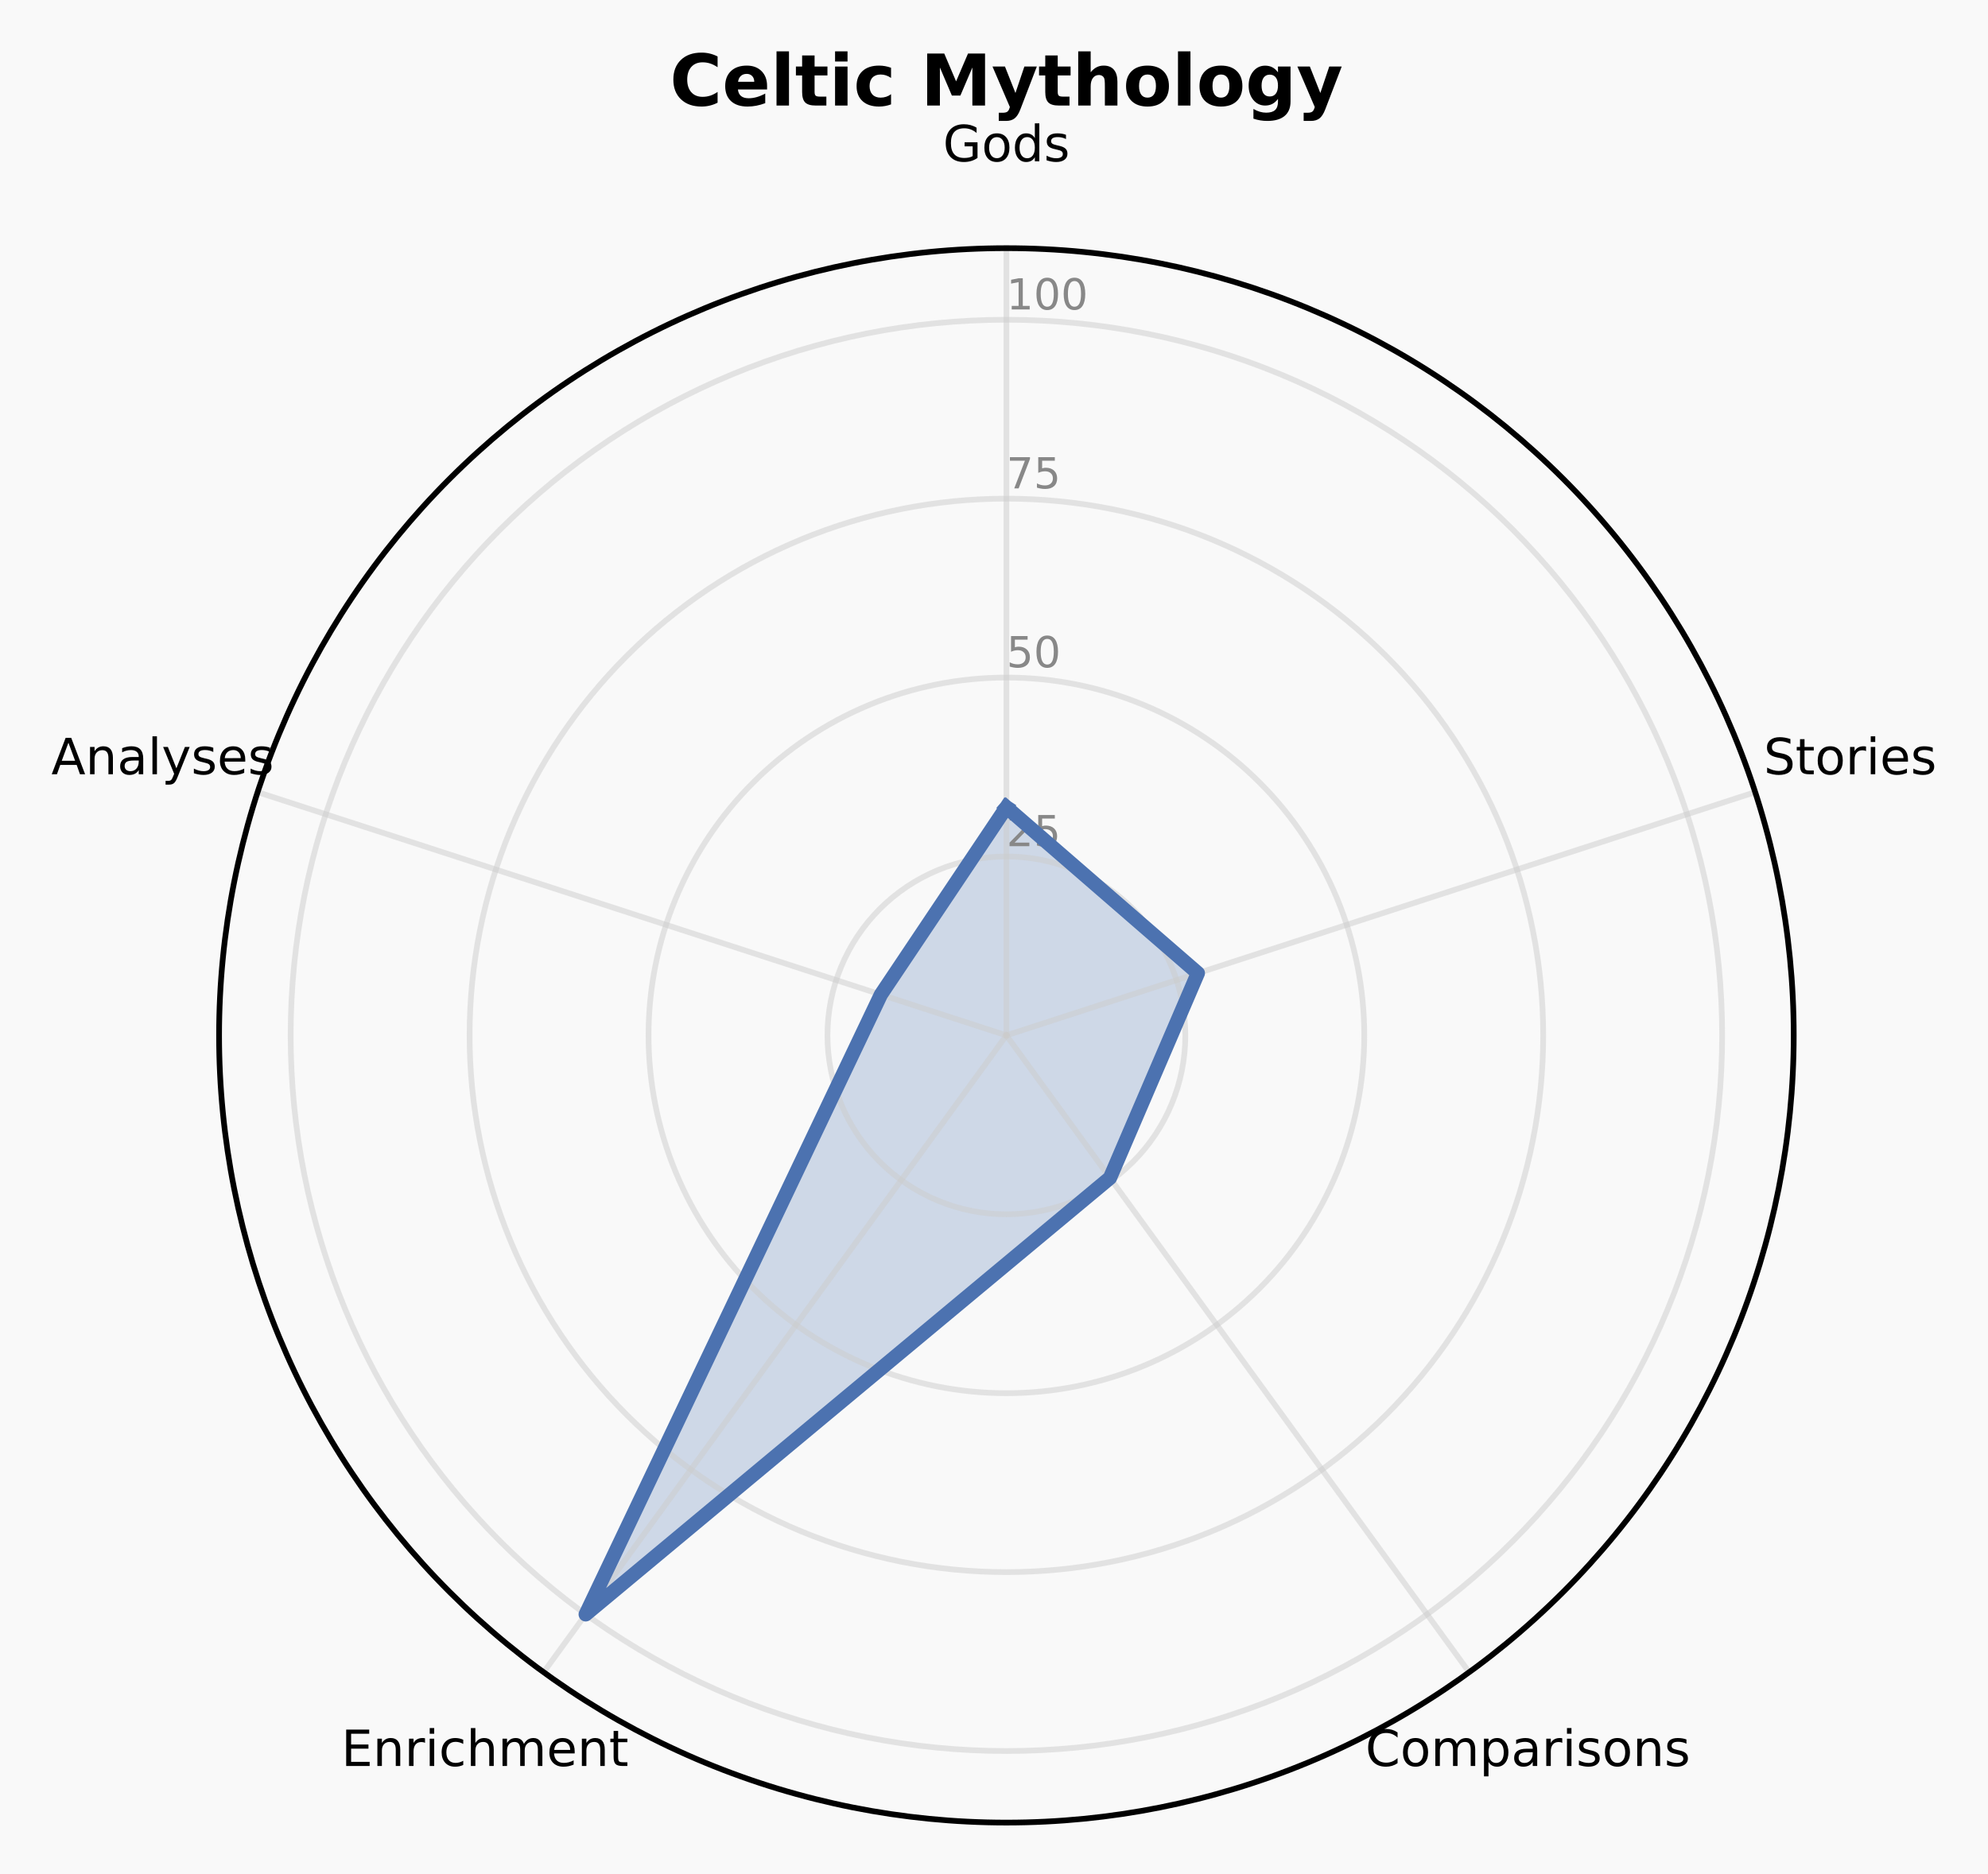
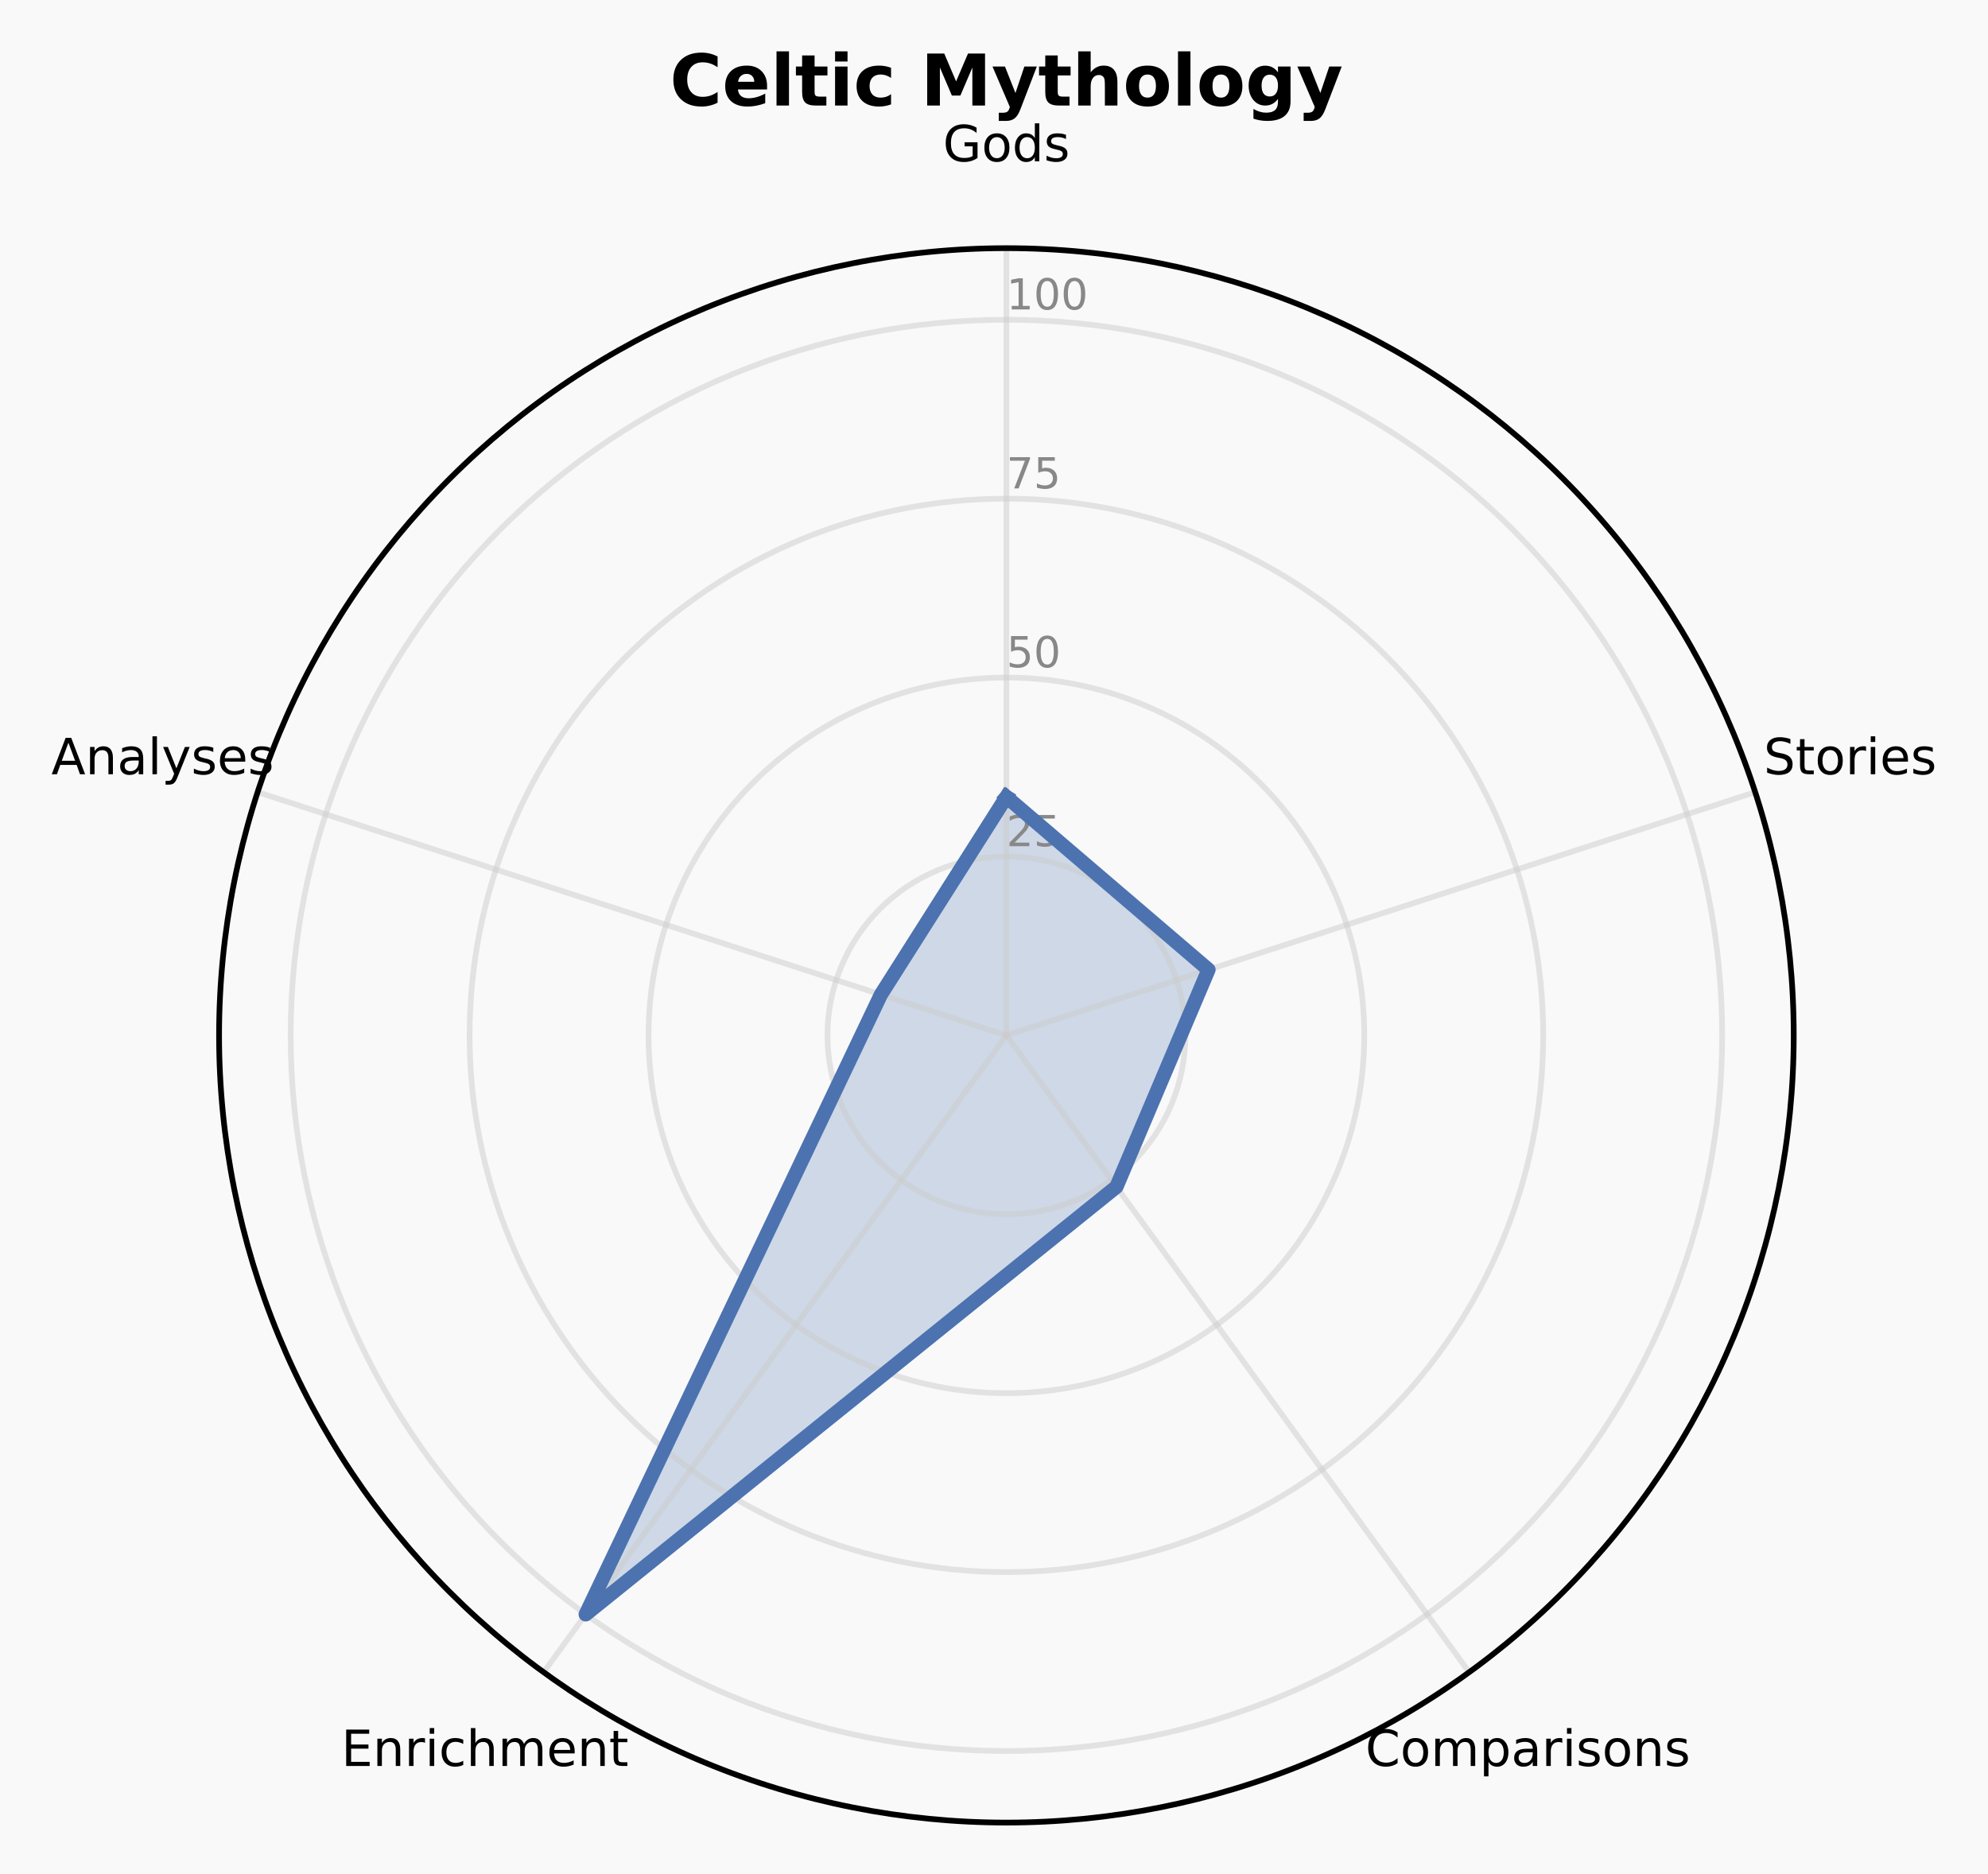
<svg xmlns="http://www.w3.org/2000/svg" xmlns:xlink="http://www.w3.org/1999/xlink" width="278.709pt" height="262.758pt" viewBox="0 0 278.709 262.758" version="1.1">
  <defs>
    <style type="text/css">*{stroke-linejoin: round; stroke-linecap: butt}</style>
  </defs>
  <g id="figure_1">
    <g id="patch_1">
      <path d="M 0 262.758  L 278.709 262.758  L 278.709 0  L 0 0  z " style="fill: #f9f9f9" />
    </g>
    <g id="axes_1">
      <g id="patch_2">
        <path d="M 251.473 145.178  C 251.473 130.683 248.618 116.329 243.071 102.938  C 237.524 89.546 229.393 77.377 219.143 67.128  C 208.894 56.878 196.725 48.748 183.334 43.201  C 169.942 37.654 155.588 34.798 141.093 34.798  C 126.598 34.798 112.244 37.654 98.853 43.201  C 85.461 48.748 73.293 56.878 63.043 67.128  C 52.794 77.377 44.663 89.546 39.116 102.938  C 33.569 116.329 30.714 130.683 30.714 145.178  C 30.714 159.673 33.569 174.027 39.116 187.418  C 44.663 200.81 52.794 212.979 63.043 223.228  C 73.293 233.478 85.461 241.609 98.853 247.155  C 112.244 252.702 126.598 255.558 141.093 255.558  C 155.588 255.558 169.942 252.702 183.334 247.155  C 196.725 241.609 208.894 233.478 219.143 223.228  C 229.393 212.979 237.524 200.81 243.071 187.418  C 248.618 174.027 251.473 159.673 251.473 145.178  M 141.093 145.178  C 141.093 145.178 141.093 145.178 141.093 145.178  C 141.093 145.178 141.093 145.178 141.093 145.178  C 141.093 145.178 141.093 145.178 141.093 145.178  C 141.093 145.178 141.093 145.178 141.093 145.178  C 141.093 145.178 141.093 145.178 141.093 145.178  C 141.093 145.178 141.093 145.178 141.093 145.178  C 141.093 145.178 141.093 145.178 141.093 145.178  C 141.093 145.178 141.093 145.178 141.093 145.178  C 141.093 145.178 141.093 145.178 141.093 145.178  C 141.093 145.178 141.093 145.178 141.093 145.178  C 141.093 145.178 141.093 145.178 141.093 145.178  C 141.093 145.178 141.093 145.178 141.093 145.178  C 141.093 145.178 141.093 145.178 141.093 145.178  C 141.093 145.178 141.093 145.178 141.093 145.178  C 141.093 145.178 141.093 145.178 141.093 145.178  C 141.093 145.178 141.093 145.178 141.093 145.178  z " style="fill: #f9f9f9" />
      </g>
      <g id="patch_3">
-         <path d="M 141.093 113.184  L 167.934 136.457  L 155.612 165.161  L 82.112 226.359  L 123.499 139.461  z " clip-path="url(#p414ce95041)" style="fill: #4c72b0; opacity: 0.25; stroke: #4c72b0; stroke-linejoin: miter" />
+         <path d="M 141.093 111.73  L 169.425 135.972  L 156.519 166.41  L 82.112 226.359  L 123.499 139.461  z " clip-path="url(#pa557918d92)" style="fill: #4c72b0; opacity: 0.25; stroke: #4c72b0; stroke-linejoin: miter" />
      </g>
      <g id="matplotlib.axis_1">
        <g id="xtick_1">
          <g id="line2d_1">
-             <path d="M 141.093 145.178  L 141.093 34.798  " clip-path="url(#p414ce95041)" style="fill: none; stroke: #cccccc; stroke-opacity: 0.5; stroke-width: 0.8; stroke-linecap: square" />
+             <path d="M 141.093 145.178  L 141.093 34.798  " clip-path="url(#pa557918d92)" style="fill: none; stroke: #cccccc; stroke-opacity: 0.5; stroke-width: 0.8; stroke-linecap: square" />
          </g>
          <g id="text_1">
            <g transform="translate(132.1945 22.61707) scale(0.07 -0.07)">
              <defs>
                <path id="DejaVuSans-2a" d="M 3809 666  L 3809 1919  L 2778 1919  L 2778 2438  L 4434 2438  L 4434 434  Q 4069 175 3628 42  Q 3188 -91 2688 -91  Q 1594 -91 976 548  Q 359 1188 359 2328  Q 359 3472 976 4111  Q 1594 4750 2688 4750  Q 3144 4750 3555 4637  Q 3966 4525 4313 4306  L 4313 3634  Q 3963 3931 3569 4081  Q 3175 4231 2741 4231  Q 1884 4231 1454 3753  Q 1025 3275 1025 2328  Q 1025 1384 1454 906  Q 1884 428 2741 428  Q 3075 428 3337 486  Q 3600 544 3809 666  z " transform="scale(0.015625)" />
                <path id="DejaVuSans-52" d="M 1959 3097  Q 1497 3097 1228 2736  Q 959 2375 959 1747  Q 959 1119 1226 758  Q 1494 397 1959 397  Q 2419 397 2687 759  Q 2956 1122 2956 1747  Q 2956 2369 2687 2733  Q 2419 3097 1959 3097  z M 1959 3584  Q 2709 3584 3137 3096  Q 3566 2609 3566 1747  Q 3566 888 3137 398  Q 2709 -91 1959 -91  Q 1206 -91 779 398  Q 353 888 353 1747  Q 353 2609 779 3096  Q 1206 3584 1959 3584  z " transform="scale(0.015625)" />
                <path id="DejaVuSans-47" d="M 2906 2969  L 2906 4863  L 3481 4863  L 3481 0  L 2906 0  L 2906 525  Q 2725 213 2448 61  Q 2172 -91 1784 -91  Q 1150 -91 751 415  Q 353 922 353 1747  Q 353 2572 751 3078  Q 1150 3584 1784 3584  Q 2172 3584 2448 3432  Q 2725 3281 2906 2969  z M 947 1747  Q 947 1113 1208 752  Q 1469 391 1925 391  Q 2381 391 2643 752  Q 2906 1113 2906 1747  Q 2906 2381 2643 2742  Q 2381 3103 1925 3103  Q 1469 3103 1208 2742  Q 947 2381 947 1747  z " transform="scale(0.015625)" />
                <path id="DejaVuSans-56" d="M 2834 3397  L 2834 2853  Q 2591 2978 2328 3040  Q 2066 3103 1784 3103  Q 1356 3103 1142 2972  Q 928 2841 928 2578  Q 928 2378 1081 2264  Q 1234 2150 1697 2047  L 1894 2003  Q 2506 1872 2764 1633  Q 3022 1394 3022 966  Q 3022 478 2636 193  Q 2250 -91 1575 -91  Q 1294 -91 989 -36  Q 684 19 347 128  L 347 722  Q 666 556 975 473  Q 1284 391 1588 391  Q 1994 391 2212 530  Q 2431 669 2431 922  Q 2431 1156 2273 1281  Q 2116 1406 1581 1522  L 1381 1569  Q 847 1681 609 1914  Q 372 2147 372 2553  Q 372 3047 722 3315  Q 1072 3584 1716 3584  Q 2034 3584 2315 3537  Q 2597 3491 2834 3397  z " transform="scale(0.015625)" />
              </defs>
              <use xlink:href="#DejaVuSans-2a" />
              <use xlink:href="#DejaVuSans-52" transform="translate(77.48438 0)" />
              <use xlink:href="#DejaVuSans-47" transform="translate(138.6719 0)" />
              <use xlink:href="#DejaVuSans-56" transform="translate(202.1562 0)" />
            </g>
          </g>
        </g>
        <g id="xtick_2">
          <g id="line2d_2">
-             <path d="M 141.093 145.178  L 246.07 111.069  " clip-path="url(#p414ce95041)" style="fill: none; stroke: #cccccc; stroke-opacity: 0.5; stroke-width: 0.8; stroke-linecap: square" />
+             <path d="M 141.093 145.178  L 246.07 111.069  " clip-path="url(#pa557918d92)" style="fill: none; stroke: #cccccc; stroke-opacity: 0.5; stroke-width: 0.8; stroke-linecap: square" />
          </g>
          <g id="text_2">
            <g transform="translate(247.2616 108.5613) scale(0.07 -0.07)">
              <defs>
                <path id="DejaVuSans-36" d="M 3425 4513  L 3425 3897  Q 3066 4069 2747 4153  Q 2428 4238 2131 4238  Q 1616 4238 1336 4038  Q 1056 3838 1056 3469  Q 1056 3159 1242 3001  Q 1428 2844 1947 2747  L 2328 2669  Q 3034 2534 3370 2195  Q 3706 1856 3706 1288  Q 3706 609 3251 259  Q 2797 -91 1919 -91  Q 1588 -91 1214 -16  Q 841 59 441 206  L 441 856  Q 825 641 1194 531  Q 1563 422 1919 422  Q 2459 422 2753 634  Q 3047 847 3047 1241  Q 3047 1584 2836 1778  Q 2625 1972 2144 2069  L 1759 2144  Q 1053 2284 737 2584  Q 422 2884 422 3419  Q 422 4038 858 4394  Q 1294 4750 2059 4750  Q 2388 4750 2728 4690  Q 3069 4631 3425 4513  z " transform="scale(0.015625)" />
                <path id="DejaVuSans-57" d="M 1172 4494  L 1172 3500  L 2356 3500  L 2356 3053  L 1172 3053  L 1172 1153  Q 1172 725 1289 603  Q 1406 481 1766 481  L 2356 481  L 2356 0  L 1766 0  Q 1100 0 847 248  Q 594 497 594 1153  L 594 3053  L 172 3053  L 172 3500  L 594 3500  L 594 4494  L 1172 4494  z " transform="scale(0.015625)" />
                <path id="DejaVuSans-55" d="M 2631 2963  Q 2534 3019 2420 3045  Q 2306 3072 2169 3072  Q 1681 3072 1420 2755  Q 1159 2438 1159 1844  L 1159 0  L 581 0  L 581 3500  L 1159 3500  L 1159 2956  Q 1341 3275 1631 3429  Q 1922 3584 2338 3584  Q 2397 3584 2469 3576  Q 2541 3569 2628 3553  L 2631 2963  z " transform="scale(0.015625)" />
                <path id="DejaVuSans-4c" d="M 603 3500  L 1178 3500  L 1178 0  L 603 0  L 603 3500  z M 603 4863  L 1178 4863  L 1178 4134  L 603 4134  L 603 4863  z " transform="scale(0.015625)" />
                <path id="DejaVuSans-48" d="M 3597 1894  L 3597 1613  L 953 1613  Q 991 1019 1311 708  Q 1631 397 2203 397  Q 2534 397 2845 478  Q 3156 559 3463 722  L 3463 178  Q 3153 47 2828 -22  Q 2503 -91 2169 -91  Q 1331 -91 842 396  Q 353 884 353 1716  Q 353 2575 817 3079  Q 1281 3584 2069 3584  Q 2775 3584 3186 3129  Q 3597 2675 3597 1894  z M 3022 2063  Q 3016 2534 2758 2815  Q 2500 3097 2075 3097  Q 1594 3097 1305 2825  Q 1016 2553 972 2059  L 3022 2063  z " transform="scale(0.015625)" />
              </defs>
              <use xlink:href="#DejaVuSans-36" />
              <use xlink:href="#DejaVuSans-57" transform="translate(63.48438 0)" />
              <use xlink:href="#DejaVuSans-52" transform="translate(102.6875 0)" />
              <use xlink:href="#DejaVuSans-55" transform="translate(163.875 0)" />
              <use xlink:href="#DejaVuSans-4c" transform="translate(204.9844 0)" />
              <use xlink:href="#DejaVuSans-48" transform="translate(232.7656 0)" />
              <use xlink:href="#DejaVuSans-56" transform="translate(294.2969 0)" />
            </g>
          </g>
        </g>
        <g id="xtick_3">
          <g id="line2d_3">
-             <path d="M 141.093 145.178  L 205.973 234.477  " clip-path="url(#p414ce95041)" style="fill: none; stroke: #cccccc; stroke-opacity: 0.5; stroke-width: 0.8; stroke-linecap: square" />
+             <path d="M 141.093 145.178  L 205.973 234.477  " clip-path="url(#pa557918d92)" style="fill: none; stroke: #cccccc; stroke-opacity: 0.5; stroke-width: 0.8; stroke-linecap: square" />
          </g>
          <g id="text_3">
            <g transform="translate(191.4228 247.6219) scale(0.07 -0.07)">
              <defs>
                <path id="DejaVuSans-26" d="M 4122 4306  L 4122 3641  Q 3803 3938 3442 4084  Q 3081 4231 2675 4231  Q 1875 4231 1450 3742  Q 1025 3253 1025 2328  Q 1025 1406 1450 917  Q 1875 428 2675 428  Q 3081 428 3442 575  Q 3803 722 4122 1019  L 4122 359  Q 3791 134 3420 21  Q 3050 -91 2638 -91  Q 1578 -91 968 557  Q 359 1206 359 2328  Q 359 3453 968 4101  Q 1578 4750 2638 4750  Q 3056 4750 3426 4639  Q 3797 4528 4122 4306  z " transform="scale(0.015625)" />
                <path id="DejaVuSans-50" d="M 3328 2828  Q 3544 3216 3844 3400  Q 4144 3584 4550 3584  Q 5097 3584 5394 3201  Q 5691 2819 5691 2113  L 5691 0  L 5113 0  L 5113 2094  Q 5113 2597 4934 2840  Q 4756 3084 4391 3084  Q 3944 3084 3684 2787  Q 3425 2491 3425 1978  L 3425 0  L 2847 0  L 2847 2094  Q 2847 2600 2669 2842  Q 2491 3084 2119 3084  Q 1678 3084 1418 2786  Q 1159 2488 1159 1978  L 1159 0  L 581 0  L 581 3500  L 1159 3500  L 1159 2956  Q 1356 3278 1631 3431  Q 1906 3584 2284 3584  Q 2666 3584 2933 3390  Q 3200 3197 3328 2828  z " transform="scale(0.015625)" />
                <path id="DejaVuSans-53" d="M 1159 525  L 1159 -1331  L 581 -1331  L 581 3500  L 1159 3500  L 1159 2969  Q 1341 3281 1617 3432  Q 1894 3584 2278 3584  Q 2916 3584 3314 3078  Q 3713 2572 3713 1747  Q 3713 922 3314 415  Q 2916 -91 2278 -91  Q 1894 -91 1617 61  Q 1341 213 1159 525  z M 3116 1747  Q 3116 2381 2855 2742  Q 2594 3103 2138 3103  Q 1681 3103 1420 2742  Q 1159 2381 1159 1747  Q 1159 1113 1420 752  Q 1681 391 2138 391  Q 2594 391 2855 752  Q 3116 1113 3116 1747  z " transform="scale(0.015625)" />
                <path id="DejaVuSans-44" d="M 2194 1759  Q 1497 1759 1228 1600  Q 959 1441 959 1056  Q 959 750 1161 570  Q 1363 391 1709 391  Q 2188 391 2477 730  Q 2766 1069 2766 1631  L 2766 1759  L 2194 1759  z M 3341 1997  L 3341 0  L 2766 0  L 2766 531  Q 2569 213 2275 61  Q 1981 -91 1556 -91  Q 1019 -91 701 211  Q 384 513 384 1019  Q 384 1609 779 1909  Q 1175 2209 1959 2209  L 2766 2209  L 2766 2266  Q 2766 2663 2505 2880  Q 2244 3097 1772 3097  Q 1472 3097 1187 3025  Q 903 2953 641 2809  L 641 3341  Q 956 3463 1253 3523  Q 1550 3584 1831 3584  Q 2591 3584 2966 3190  Q 3341 2797 3341 1997  z " transform="scale(0.015625)" />
                <path id="DejaVuSans-51" d="M 3513 2113  L 3513 0  L 2938 0  L 2938 2094  Q 2938 2591 2744 2837  Q 2550 3084 2163 3084  Q 1697 3084 1428 2787  Q 1159 2491 1159 1978  L 1159 0  L 581 0  L 581 3500  L 1159 3500  L 1159 2956  Q 1366 3272 1645 3428  Q 1925 3584 2291 3584  Q 2894 3584 3203 3211  Q 3513 2838 3513 2113  z " transform="scale(0.015625)" />
              </defs>
              <use xlink:href="#DejaVuSans-26" />
              <use xlink:href="#DejaVuSans-52" transform="translate(69.82812 0)" />
              <use xlink:href="#DejaVuSans-50" transform="translate(131.0156 0)" />
              <use xlink:href="#DejaVuSans-53" transform="translate(228.4219 0)" />
              <use xlink:href="#DejaVuSans-44" transform="translate(291.9062 0)" />
              <use xlink:href="#DejaVuSans-55" transform="translate(353.1875 0)" />
              <use xlink:href="#DejaVuSans-4c" transform="translate(394.2969 0)" />
              <use xlink:href="#DejaVuSans-56" transform="translate(422.0781 0)" />
              <use xlink:href="#DejaVuSans-52" transform="translate(474.1719 0)" />
              <use xlink:href="#DejaVuSans-51" transform="translate(535.3594 0)" />
              <use xlink:href="#DejaVuSans-56" transform="translate(598.7344 0)" />
            </g>
          </g>
        </g>
        <g id="xtick_4">
          <g id="line2d_4">
-             <path d="M 141.093 145.178  L 76.214 234.477  " clip-path="url(#p414ce95041)" style="fill: none; stroke: #cccccc; stroke-opacity: 0.5; stroke-width: 0.8; stroke-linecap: square" />
+             <path d="M 141.093 145.178  L 76.214 234.477  " clip-path="url(#pa557918d92)" style="fill: none; stroke: #cccccc; stroke-opacity: 0.5; stroke-width: 0.8; stroke-linecap: square" />
          </g>
          <g id="text_4">
            <g transform="translate(47.8483 247.6219) scale(0.07 -0.07)">
              <defs>
                <path id="DejaVuSans-28" d="M 628 4666  L 3578 4666  L 3578 4134  L 1259 4134  L 1259 2753  L 3481 2753  L 3481 2222  L 1259 2222  L 1259 531  L 3634 531  L 3634 0  L 628 0  L 628 4666  z " transform="scale(0.015625)" />
                <path id="DejaVuSans-46" d="M 3122 3366  L 3122 2828  Q 2878 2963 2633 3030  Q 2388 3097 2138 3097  Q 1578 3097 1268 2742  Q 959 2388 959 1747  Q 959 1106 1268 751  Q 1578 397 2138 397  Q 2388 397 2633 464  Q 2878 531 3122 666  L 3122 134  Q 2881 22 2623 -34  Q 2366 -91 2075 -91  Q 1284 -91 818 406  Q 353 903 353 1747  Q 353 2603 823 3093  Q 1294 3584 2113 3584  Q 2378 3584 2631 3529  Q 2884 3475 3122 3366  z " transform="scale(0.015625)" />
                <path id="DejaVuSans-4b" d="M 3513 2113  L 3513 0  L 2938 0  L 2938 2094  Q 2938 2591 2744 2837  Q 2550 3084 2163 3084  Q 1697 3084 1428 2787  Q 1159 2491 1159 1978  L 1159 0  L 581 0  L 581 4863  L 1159 4863  L 1159 2956  Q 1366 3272 1645 3428  Q 1925 3584 2291 3584  Q 2894 3584 3203 3211  Q 3513 2838 3513 2113  z " transform="scale(0.015625)" />
              </defs>
              <use xlink:href="#DejaVuSans-28" />
              <use xlink:href="#DejaVuSans-51" transform="translate(63.1875 0)" />
              <use xlink:href="#DejaVuSans-55" transform="translate(126.5625 0)" />
              <use xlink:href="#DejaVuSans-4c" transform="translate(167.6719 0)" />
              <use xlink:href="#DejaVuSans-46" transform="translate(195.4531 0)" />
              <use xlink:href="#DejaVuSans-4b" transform="translate(250.4375 0)" />
              <use xlink:href="#DejaVuSans-50" transform="translate(313.8125 0)" />
              <use xlink:href="#DejaVuSans-48" transform="translate(411.2188 0)" />
              <use xlink:href="#DejaVuSans-51" transform="translate(472.75 0)" />
              <use xlink:href="#DejaVuSans-57" transform="translate(536.125 0)" />
            </g>
          </g>
        </g>
        <g id="xtick_5">
          <g id="line2d_5">
-             <path d="M 141.093 145.178  L 36.116 111.069  " clip-path="url(#p414ce95041)" style="fill: none; stroke: #cccccc; stroke-opacity: 0.5; stroke-width: 0.8; stroke-linecap: square" />
+             <path d="M 141.093 145.178  L 36.116 111.069  " clip-path="url(#pa557918d92)" style="fill: none; stroke: #cccccc; stroke-opacity: 0.5; stroke-width: 0.8; stroke-linecap: square" />
          </g>
          <g id="text_5">
            <g transform="translate(7.2 108.5613) scale(0.07 -0.07)">
              <defs>
                <path id="DejaVuSans-24" d="M 2188 4044  L 1331 1722  L 3047 1722  L 2188 4044  z M 1831 4666  L 2547 4666  L 4325 0  L 3669 0  L 3244 1197  L 1141 1197  L 716 0  L 50 0  L 1831 4666  z " transform="scale(0.015625)" />
                <path id="DejaVuSans-4f" d="M 603 4863  L 1178 4863  L 1178 0  L 603 0  L 603 4863  z " transform="scale(0.015625)" />
                <path id="DejaVuSans-5c" d="M 2059 -325  Q 1816 -950 1584 -1140  Q 1353 -1331 966 -1331  L 506 -1331  L 506 -850  L 844 -850  Q 1081 -850 1212 -737  Q 1344 -625 1503 -206  L 1606 56  L 191 3500  L 800 3500  L 1894 763  L 2988 3500  L 3597 3500  L 2059 -325  z " transform="scale(0.015625)" />
              </defs>
              <use xlink:href="#DejaVuSans-24" />
              <use xlink:href="#DejaVuSans-51" transform="translate(68.40625 0)" />
              <use xlink:href="#DejaVuSans-44" transform="translate(131.7812 0)" />
              <use xlink:href="#DejaVuSans-4f" transform="translate(193.0625 0)" />
              <use xlink:href="#DejaVuSans-5c" transform="translate(220.8438 0)" />
              <use xlink:href="#DejaVuSans-56" transform="translate(280.0312 0)" />
              <use xlink:href="#DejaVuSans-48" transform="translate(332.125 0)" />
              <use xlink:href="#DejaVuSans-56" transform="translate(393.6562 0)" />
            </g>
          </g>
        </g>
      </g>
      <g id="matplotlib.axis_2">
        <g id="ytick_1">
          <g id="line2d_6">
-             <path d="M 141.093 120.092  C 144.388 120.092 147.65 120.741 150.693 122.001  C 153.737 123.262 156.503 125.11 158.832 127.439  C 161.161 129.769 163.009 132.534 164.27 135.578  C 165.531 138.621 166.18 141.884 166.18 145.178  C 166.18 148.472 165.531 151.735 164.27 154.778  C 163.009 157.822 161.161 160.587 158.832 162.917  C 156.503 165.246 153.737 167.094 150.693 168.355  C 147.65 169.615 144.388 170.264 141.093 170.264  C 137.799 170.264 134.537 169.615 131.493 168.355  C 128.45 167.094 125.684 165.246 123.355 162.917  C 121.025 160.587 119.177 157.822 117.917 154.778  C 116.656 151.735 116.007 148.472 116.007 145.178  C 116.007 141.884 116.656 138.621 117.917 135.578  C 119.177 132.534 121.025 129.769 123.355 127.439  C 125.684 125.11 128.45 123.262 131.493 122.001  C 134.537 120.741 137.799 120.092 141.093 120.092  " clip-path="url(#p414ce95041)" style="fill: none; stroke: #cccccc; stroke-opacity: 0.5; stroke-width: 0.8; stroke-linecap: square" />
+             <path d="M 141.093 120.092  C 144.388 120.092 147.65 120.741 150.693 122.001  C 153.737 123.262 156.503 125.11 158.832 127.439  C 161.161 129.769 163.009 132.534 164.27 135.578  C 165.531 138.621 166.18 141.884 166.18 145.178  C 166.18 148.472 165.531 151.735 164.27 154.778  C 163.009 157.822 161.161 160.587 158.832 162.917  C 156.503 165.246 153.737 167.094 150.693 168.355  C 147.65 169.615 144.388 170.264 141.093 170.264  C 137.799 170.264 134.537 169.615 131.493 168.355  C 128.45 167.094 125.684 165.246 123.355 162.917  C 121.025 160.587 119.177 157.822 117.917 154.778  C 116.656 151.735 116.007 148.472 116.007 145.178  C 116.007 141.884 116.656 138.621 117.917 135.578  C 119.177 132.534 121.025 129.769 123.355 127.439  C 125.684 125.11 128.45 123.262 131.493 122.001  C 134.537 120.741 137.799 120.092 141.093 120.092  " clip-path="url(#pa557918d92)" style="fill: none; stroke: #cccccc; stroke-opacity: 0.5; stroke-width: 0.8; stroke-linecap: square" />
          </g>
          <g id="text_6">
            <g style="fill: #888888" transform="translate(141.0933 118.6504) scale(0.06 -0.06)">
              <defs>
                <path id="DejaVuSans-15" d="M 1228 531  L 3431 531  L 3431 0  L 469 0  L 469 531  Q 828 903 1448 1529  Q 2069 2156 2228 2338  Q 2531 2678 2651 2914  Q 2772 3150 2772 3378  Q 2772 3750 2511 3984  Q 2250 4219 1831 4219  Q 1534 4219 1204 4116  Q 875 4013 500 3803  L 500 4441  Q 881 4594 1212 4672  Q 1544 4750 1819 4750  Q 2544 4750 2975 4387  Q 3406 4025 3406 3419  Q 3406 3131 3298 2873  Q 3191 2616 2906 2266  Q 2828 2175 2409 1742  Q 1991 1309 1228 531  z " transform="scale(0.015625)" />
                <path id="DejaVuSans-18" d="M 691 4666  L 3169 4666  L 3169 4134  L 1269 4134  L 1269 2991  Q 1406 3038 1543 3061  Q 1681 3084 1819 3084  Q 2600 3084 3056 2656  Q 3513 2228 3513 1497  Q 3513 744 3044 326  Q 2575 -91 1722 -91  Q 1428 -91 1123 -41  Q 819 9 494 109  L 494 744  Q 775 591 1075 516  Q 1375 441 1709 441  Q 2250 441 2565 725  Q 2881 1009 2881 1497  Q 2881 1984 2565 2268  Q 2250 2553 1709 2553  Q 1456 2553 1204 2497  Q 953 2441 691 2322  L 691 4666  z " transform="scale(0.015625)" />
              </defs>
              <use xlink:href="#DejaVuSans-15" />
              <use xlink:href="#DejaVuSans-18" transform="translate(63.625 0)" />
            </g>
          </g>
        </g>
        <g id="ytick_2">
          <g id="line2d_7">
-             <path d="M 141.093 95.005  C 147.682 95.005 154.206 96.303 160.293 98.825  C 166.381 101.346 171.912 105.042 176.571 109.701  C 181.229 114.36 184.925 119.891 187.447 125.978  C 189.968 132.065 191.266 138.589 191.266 145.178  C 191.266 151.767 189.968 158.291 187.447 164.378  C 184.925 170.465 181.229 175.997 176.571 180.655  C 171.912 185.314 166.381 189.01 160.293 191.531  C 154.206 194.053 147.682 195.351 141.093 195.351  C 134.505 195.351 127.98 194.053 121.893 191.531  C 115.806 189.01 110.275 185.314 105.616 180.655  C 100.957 175.997 97.261 170.465 94.74 164.378  C 92.219 158.291 90.921 151.767 90.921 145.178  C 90.921 138.589 92.219 132.065 94.74 125.978  C 97.261 119.891 100.957 114.36 105.616 109.701  C 110.275 105.042 115.806 101.346 121.893 98.825  C 127.98 96.303 134.505 95.005 141.093 95.005  " clip-path="url(#p414ce95041)" style="fill: none; stroke: #cccccc; stroke-opacity: 0.5; stroke-width: 0.8; stroke-linecap: square" />
+             <path d="M 141.093 95.005  C 147.682 95.005 154.206 96.303 160.293 98.825  C 166.381 101.346 171.912 105.042 176.571 109.701  C 181.229 114.36 184.925 119.891 187.447 125.978  C 189.968 132.065 191.266 138.589 191.266 145.178  C 191.266 151.767 189.968 158.291 187.447 164.378  C 184.925 170.465 181.229 175.997 176.571 180.655  C 171.912 185.314 166.381 189.01 160.293 191.531  C 154.206 194.053 147.682 195.351 141.093 195.351  C 134.505 195.351 127.98 194.053 121.893 191.531  C 115.806 189.01 110.275 185.314 105.616 180.655  C 100.957 175.997 97.261 170.465 94.74 164.378  C 92.219 158.291 90.921 151.767 90.921 145.178  C 90.921 138.589 92.219 132.065 94.74 125.978  C 97.261 119.891 100.957 114.36 105.616 109.701  C 110.275 105.042 115.806 101.346 121.893 98.825  C 127.98 96.303 134.505 95.005 141.093 95.005  " clip-path="url(#pa557918d92)" style="fill: none; stroke: #cccccc; stroke-opacity: 0.5; stroke-width: 0.8; stroke-linecap: square" />
          </g>
          <g id="text_7">
            <g style="fill: #888888" transform="translate(141.0933 93.56408) scale(0.06 -0.06)">
              <defs>
                <path id="DejaVuSans-13" d="M 2034 4250  Q 1547 4250 1301 3770  Q 1056 3291 1056 2328  Q 1056 1369 1301 889  Q 1547 409 2034 409  Q 2525 409 2770 889  Q 3016 1369 3016 2328  Q 3016 3291 2770 3770  Q 2525 4250 2034 4250  z M 2034 4750  Q 2819 4750 3233 4129  Q 3647 3509 3647 2328  Q 3647 1150 3233 529  Q 2819 -91 2034 -91  Q 1250 -91 836 529  Q 422 1150 422 2328  Q 422 3509 836 4129  Q 1250 4750 2034 4750  z " transform="scale(0.015625)" />
              </defs>
              <use xlink:href="#DejaVuSans-18" />
              <use xlink:href="#DejaVuSans-13" transform="translate(63.625 0)" />
            </g>
          </g>
        </g>
        <g id="ytick_3">
          <g id="line2d_8">
-             <path d="M 141.093 69.919  C 150.976 69.919 160.763 71.866 169.894 75.648  C 179.024 79.43 187.321 84.974 194.309 91.962  C 201.298 98.95 206.841 107.247 210.623 116.378  C 214.405 125.508 216.352 135.295 216.352 145.178  C 216.352 155.061 214.405 164.848 210.623 173.978  C 206.841 183.109 201.298 191.406 194.309 198.394  C 187.321 205.382 179.024 210.926 169.894 214.708  C 160.763 218.49 150.976 220.437 141.093 220.437  C 131.21 220.437 121.424 218.49 112.293 214.708  C 103.162 210.926 94.866 205.382 87.877 198.394  C 80.889 191.406 75.345 183.109 71.563 173.978  C 67.781 164.848 65.834 155.061 65.834 145.178  C 65.834 135.295 67.781 125.508 71.563 116.378  C 75.345 107.247 80.889 98.95 87.877 91.962  C 94.866 84.974 103.162 79.43 112.293 75.648  C 121.424 71.866 131.21 69.919 141.093 69.919  " clip-path="url(#p414ce95041)" style="fill: none; stroke: #cccccc; stroke-opacity: 0.5; stroke-width: 0.8; stroke-linecap: square" />
+             <path d="M 141.093 69.919  C 150.976 69.919 160.763 71.866 169.894 75.648  C 179.024 79.43 187.321 84.974 194.309 91.962  C 201.298 98.95 206.841 107.247 210.623 116.378  C 214.405 125.508 216.352 135.295 216.352 145.178  C 216.352 155.061 214.405 164.848 210.623 173.978  C 206.841 183.109 201.298 191.406 194.309 198.394  C 187.321 205.382 179.024 210.926 169.894 214.708  C 160.763 218.49 150.976 220.437 141.093 220.437  C 131.21 220.437 121.424 218.49 112.293 214.708  C 103.162 210.926 94.866 205.382 87.877 198.394  C 80.889 191.406 75.345 183.109 71.563 173.978  C 67.781 164.848 65.834 155.061 65.834 145.178  C 65.834 135.295 67.781 125.508 71.563 116.378  C 75.345 107.247 80.889 98.95 87.877 91.962  C 94.866 84.974 103.162 79.43 112.293 75.648  C 121.424 71.866 131.21 69.919 141.093 69.919  " clip-path="url(#pa557918d92)" style="fill: none; stroke: #cccccc; stroke-opacity: 0.5; stroke-width: 0.8; stroke-linecap: square" />
          </g>
          <g id="text_8">
            <g style="fill: #888888" transform="translate(141.0933 68.47781) scale(0.06 -0.06)">
              <defs>
                <path id="DejaVuSans-1a" d="M 525 4666  L 3525 4666  L 3525 4397  L 1831 0  L 1172 0  L 2766 4134  L 525 4134  L 525 4666  z " transform="scale(0.015625)" />
              </defs>
              <use xlink:href="#DejaVuSans-1a" />
              <use xlink:href="#DejaVuSans-18" transform="translate(63.625 0)" />
            </g>
          </g>
        </g>
        <g id="ytick_4">
          <g id="line2d_9">
-             <path d="M 141.093 44.833  C 154.27 44.833 167.32 47.429 179.494 52.471  C 191.668 57.514 202.73 64.906 212.048 74.223  C 221.366 83.541 228.757 94.603 233.8 106.778  C 238.843 118.952 241.438 132.001 241.438 145.178  C 241.438 158.355 238.843 171.404 233.8 183.578  C 228.757 195.753 221.366 206.815 212.048 216.133  C 202.73 225.45 191.668 232.842 179.494 237.885  C 167.32 242.927 154.27 245.523 141.093 245.523  C 127.916 245.523 114.867 242.927 102.693 237.885  C 90.519 232.842 79.456 225.45 70.139 216.133  C 60.821 206.815 53.429 195.753 48.387 183.578  C 43.344 171.404 40.748 158.355 40.748 145.178  C 40.748 132.001 43.344 118.952 48.387 106.778  C 53.429 94.603 60.821 83.541 70.139 74.223  C 79.456 64.906 90.519 57.514 102.693 52.471  C 114.867 47.429 127.916 44.833 141.093 44.833  " clip-path="url(#p414ce95041)" style="fill: none; stroke: #cccccc; stroke-opacity: 0.5; stroke-width: 0.8; stroke-linecap: square" />
+             <path d="M 141.093 44.833  C 154.27 44.833 167.32 47.429 179.494 52.471  C 191.668 57.514 202.73 64.906 212.048 74.223  C 221.366 83.541 228.757 94.603 233.8 106.778  C 238.843 118.952 241.438 132.001 241.438 145.178  C 241.438 158.355 238.843 171.404 233.8 183.578  C 228.757 195.753 221.366 206.815 212.048 216.133  C 202.73 225.45 191.668 232.842 179.494 237.885  C 167.32 242.927 154.27 245.523 141.093 245.523  C 127.916 245.523 114.867 242.927 102.693 237.885  C 90.519 232.842 79.456 225.45 70.139 216.133  C 60.821 206.815 53.429 195.753 48.387 183.578  C 43.344 171.404 40.748 158.355 40.748 145.178  C 40.748 132.001 43.344 118.952 48.387 106.778  C 53.429 94.603 60.821 83.541 70.139 74.223  C 79.456 64.906 90.519 57.514 102.693 52.471  C 114.867 47.429 127.916 44.833 141.093 44.833  " clip-path="url(#pa557918d92)" style="fill: none; stroke: #cccccc; stroke-opacity: 0.5; stroke-width: 0.8; stroke-linecap: square" />
          </g>
          <g id="text_9">
            <g style="fill: #888888" transform="translate(141.0933 43.39154) scale(0.06 -0.06)">
              <defs>
                <path id="DejaVuSans-14" d="M 794 531  L 1825 531  L 1825 4091  L 703 3866  L 703 4441  L 1819 4666  L 2450 4666  L 2450 531  L 3481 531  L 3481 0  L 794 0  L 794 531  z " transform="scale(0.015625)" />
              </defs>
              <use xlink:href="#DejaVuSans-14" />
              <use xlink:href="#DejaVuSans-13" transform="translate(63.625 0)" />
              <use xlink:href="#DejaVuSans-13" transform="translate(127.25 0)" />
            </g>
          </g>
        </g>
      </g>
      <g id="line2d_10">
-         <path d="M 141.093 113.184  L 167.934 136.457  L 155.612 165.161  L 82.112 226.359  L 123.499 139.461  L 141.093 113.184  " clip-path="url(#p414ce95041)" style="fill: none; stroke: #4c72b0; stroke-width: 2; stroke-linecap: square" />
+         <path d="M 141.093 111.73  L 169.425 135.972  L 156.519 166.41  L 82.112 226.359  L 123.499 139.461  L 141.093 111.73  " clip-path="url(#pa557918d92)" style="fill: none; stroke: #4c72b0; stroke-width: 2; stroke-linecap: square" />
      </g>
      <g id="patch_4">
        <path d="M 141.093 34.798  C 126.598 34.798 112.244 37.654 98.853 43.201  C 85.461 48.748 73.293 56.878 63.043 67.128  C 52.794 77.377 44.663 89.546 39.116 102.938  C 33.569 116.329 30.714 130.683 30.714 145.178  C 30.714 159.673 33.569 174.027 39.116 187.418  C 44.663 200.81 52.794 212.979 63.043 223.228  C 73.293 233.478 85.461 241.609 98.853 247.155  C 112.244 252.702 126.598 255.558 141.093 255.558  C 155.588 255.558 169.942 252.702 183.334 247.155  C 196.725 241.609 208.894 233.478 219.143 223.228  C 229.393 212.979 237.524 200.81 243.071 187.418  C 248.618 174.027 251.473 159.673 251.473 145.178  C 251.473 130.683 248.618 116.329 243.071 102.938  C 237.524 89.546 229.393 77.377 219.143 67.128  C 208.894 56.878 196.725 48.748 183.334 43.201  C 169.942 37.654 155.588 34.798 141.093 34.798  " style="fill: none; stroke: #000000; stroke-width: 0.8; stroke-linejoin: miter; stroke-linecap: square" />
      </g>
      <g id="text_10">
        <g transform="translate(93.90264 14.79844) scale(0.1 -0.1)">
          <defs>
            <path id="DejaVuSans-Bold-26" d="M 4288 256  Q 3956 84 3597 -3  Q 3238 -91 2847 -91  Q 1681 -91 1000 561  Q 319 1213 319 2328  Q 319 3447 1000 4098  Q 1681 4750 2847 4750  Q 3238 4750 3597 4662  Q 3956 4575 4288 4403  L 4288 3438  Q 3953 3666 3628 3772  Q 3303 3878 2944 3878  Q 2300 3878 1931 3465  Q 1563 3053 1563 2328  Q 1563 1606 1931 1193  Q 2300 781 2944 781  Q 3303 781 3628 887  Q 3953 994 4288 1222  L 4288 256  z " transform="scale(0.015625)" />
            <path id="DejaVuSans-Bold-48" d="M 4031 1759  L 4031 1441  L 1416 1441  Q 1456 1047 1700 850  Q 1944 653 2381 653  Q 2734 653 3104 758  Q 3475 863 3866 1075  L 3866 213  Q 3469 63 3072 -14  Q 2675 -91 2278 -91  Q 1328 -91 801 392  Q 275 875 275 1747  Q 275 2603 792 3093  Q 1309 3584 2216 3584  Q 3041 3584 3536 3087  Q 4031 2591 4031 1759  z M 2881 2131  Q 2881 2450 2695 2645  Q 2509 2841 2209 2841  Q 1884 2841 1681 2658  Q 1478 2475 1428 2131  L 2881 2131  z " transform="scale(0.015625)" />
            <path id="DejaVuSans-Bold-4f" d="M 538 4863  L 1656 4863  L 1656 0  L 538 0  L 538 4863  z " transform="scale(0.015625)" />
            <path id="DejaVuSans-Bold-57" d="M 1759 4494  L 1759 3500  L 2913 3500  L 2913 2700  L 1759 2700  L 1759 1216  Q 1759 972 1856 886  Q 1953 800 2241 800  L 2816 800  L 2816 0  L 1856 0  Q 1194 0 917 276  Q 641 553 641 1216  L 641 2700  L 84 2700  L 84 3500  L 641 3500  L 641 4494  L 1759 4494  z " transform="scale(0.015625)" />
            <path id="DejaVuSans-Bold-4c" d="M 538 3500  L 1656 3500  L 1656 0  L 538 0  L 538 3500  z M 538 4863  L 1656 4863  L 1656 3950  L 538 3950  L 538 4863  z " transform="scale(0.015625)" />
            <path id="DejaVuSans-Bold-46" d="M 3366 3391  L 3366 2478  Q 3138 2634 2908 2709  Q 2678 2784 2431 2784  Q 1963 2784 1702 2511  Q 1441 2238 1441 1747  Q 1441 1256 1702 982  Q 1963 709 2431 709  Q 2694 709 2930 787  Q 3166 866 3366 1019  L 3366 103  Q 3103 6 2833 -42  Q 2563 -91 2291 -91  Q 1344 -91 809 395  Q 275 881 275 1747  Q 275 2613 809 3098  Q 1344 3584 2291 3584  Q 2566 3584 2833 3536  Q 3100 3488 3366 3391  z " transform="scale(0.015625)" />
            <path id="DejaVuSans-Bold-3" transform="scale(0.015625)" />
            <path id="DejaVuSans-Bold-30" d="M 588 4666  L 2119 4666  L 3181 2169  L 4250 4666  L 5778 4666  L 5778 0  L 4641 0  L 4641 3413  L 3566 897  L 2803 897  L 1728 3413  L 1728 0  L 588 0  L 588 4666  z " transform="scale(0.015625)" />
            <path id="DejaVuSans-Bold-5c" d="M 78 3500  L 1197 3500  L 2138 1125  L 2938 3500  L 4056 3500  L 2584 -331  Q 2363 -916 2067 -1148  Q 1772 -1381 1288 -1381  L 641 -1381  L 641 -647  L 991 -647  Q 1275 -647 1404 -556  Q 1534 -466 1606 -231  L 1638 -134  L 78 3500  z " transform="scale(0.015625)" />
            <path id="DejaVuSans-Bold-4b" d="M 4056 2131  L 4056 0  L 2931 0  L 2931 347  L 2931 1625  Q 2931 2084 2911 2256  Q 2891 2428 2841 2509  Q 2775 2619 2662 2680  Q 2550 2741 2406 2741  Q 2056 2741 1856 2470  Q 1656 2200 1656 1722  L 1656 0  L 538 0  L 538 4863  L 1656 4863  L 1656 2988  Q 1909 3294 2193 3439  Q 2478 3584 2822 3584  Q 3428 3584 3742 3212  Q 4056 2841 4056 2131  z " transform="scale(0.015625)" />
            <path id="DejaVuSans-Bold-52" d="M 2203 2784  Q 1831 2784 1636 2517  Q 1441 2250 1441 1747  Q 1441 1244 1636 976  Q 1831 709 2203 709  Q 2569 709 2762 976  Q 2956 1244 2956 1747  Q 2956 2250 2762 2517  Q 2569 2784 2203 2784  z M 2203 3584  Q 3106 3584 3614 3096  Q 4122 2609 4122 1747  Q 4122 884 3614 396  Q 3106 -91 2203 -91  Q 1297 -91 786 396  Q 275 884 275 1747  Q 275 2609 786 3096  Q 1297 3584 2203 3584  z " transform="scale(0.015625)" />
            <path id="DejaVuSans-Bold-4a" d="M 2919 594  Q 2688 288 2409 144  Q 2131 0 1766 0  Q 1125 0 706 504  Q 288 1009 288 1791  Q 288 2575 706 3076  Q 1125 3578 1766 3578  Q 2131 3578 2409 3434  Q 2688 3291 2919 2981  L 2919 3500  L 4044 3500  L 4044 353  Q 4044 -491 3511 -936  Q 2978 -1381 1966 -1381  Q 1638 -1381 1331 -1331  Q 1025 -1281 716 -1178  L 716 -306  Q 1009 -475 1290 -558  Q 1572 -641 1856 -641  Q 2406 -641 2662 -400  Q 2919 -159 2919 353  L 2919 594  z M 2181 2772  Q 1834 2772 1640 2515  Q 1447 2259 1447 1791  Q 1447 1309 1634 1061  Q 1822 813 2181 813  Q 2531 813 2725 1069  Q 2919 1325 2919 1791  Q 2919 2259 2725 2515  Q 2531 2772 2181 2772  z " transform="scale(0.015625)" />
          </defs>
          <use xlink:href="#DejaVuSans-Bold-26" />
          <use xlink:href="#DejaVuSans-Bold-48" transform="translate(73.39062 0)" />
          <use xlink:href="#DejaVuSans-Bold-4f" transform="translate(141.2188 0)" />
          <use xlink:href="#DejaVuSans-Bold-57" transform="translate(175.5 0)" />
          <use xlink:href="#DejaVuSans-Bold-4c" transform="translate(223.2969 0)" />
          <use xlink:href="#DejaVuSans-Bold-46" transform="translate(257.5781 0)" />
          <use xlink:href="#DejaVuSans-Bold-3" transform="translate(316.8594 0)" />
          <use xlink:href="#DejaVuSans-Bold-30" transform="translate(351.6719 0)" />
          <use xlink:href="#DejaVuSans-Bold-5c" transform="translate(451.1875 0)" />
          <use xlink:href="#DejaVuSans-Bold-57" transform="translate(516.375 0)" />
          <use xlink:href="#DejaVuSans-Bold-4b" transform="translate(564.1719 0)" />
          <use xlink:href="#DejaVuSans-Bold-52" transform="translate(635.3594 0)" />
          <use xlink:href="#DejaVuSans-Bold-4f" transform="translate(704.0625 0)" />
          <use xlink:href="#DejaVuSans-Bold-52" transform="translate(738.3438 0)" />
          <use xlink:href="#DejaVuSans-Bold-4a" transform="translate(807.0469 0)" />
          <use xlink:href="#DejaVuSans-Bold-5c" transform="translate(878.625 0)" />
        </g>
      </g>
    </g>
  </g>
  <defs>
-     <clipPath id="p414ce95041">
+     <clipPath id="pa557918d92">
      <path d="M 251.473 145.178  C 251.473 130.683 248.618 116.329 243.071 102.938  C 237.524 89.546 229.393 77.377 219.143 67.128  C 208.894 56.878 196.725 48.748 183.334 43.201  C 169.942 37.654 155.588 34.798 141.093 34.798  C 126.598 34.798 112.244 37.654 98.853 43.201  C 85.461 48.748 73.293 56.878 63.043 67.128  C 52.794 77.377 44.663 89.546 39.116 102.938  C 33.569 116.329 30.714 130.683 30.714 145.178  C 30.714 159.673 33.569 174.027 39.116 187.418  C 44.663 200.81 52.794 212.979 63.043 223.228  C 73.293 233.478 85.461 241.609 98.853 247.155  C 112.244 252.702 126.598 255.558 141.093 255.558  C 155.588 255.558 169.942 252.702 183.334 247.155  C 196.725 241.609 208.894 233.478 219.143 223.228  C 229.393 212.979 237.524 200.81 243.071 187.418  C 248.618 174.027 251.473 159.673 251.473 145.178  M 141.093 145.178  C 141.093 145.178 141.093 145.178 141.093 145.178  C 141.093 145.178 141.093 145.178 141.093 145.178  C 141.093 145.178 141.093 145.178 141.093 145.178  C 141.093 145.178 141.093 145.178 141.093 145.178  C 141.093 145.178 141.093 145.178 141.093 145.178  C 141.093 145.178 141.093 145.178 141.093 145.178  C 141.093 145.178 141.093 145.178 141.093 145.178  C 141.093 145.178 141.093 145.178 141.093 145.178  C 141.093 145.178 141.093 145.178 141.093 145.178  C 141.093 145.178 141.093 145.178 141.093 145.178  C 141.093 145.178 141.093 145.178 141.093 145.178  C 141.093 145.178 141.093 145.178 141.093 145.178  C 141.093 145.178 141.093 145.178 141.093 145.178  C 141.093 145.178 141.093 145.178 141.093 145.178  C 141.093 145.178 141.093 145.178 141.093 145.178  C 141.093 145.178 141.093 145.178 141.093 145.178  z " />
    </clipPath>
  </defs>
</svg>
